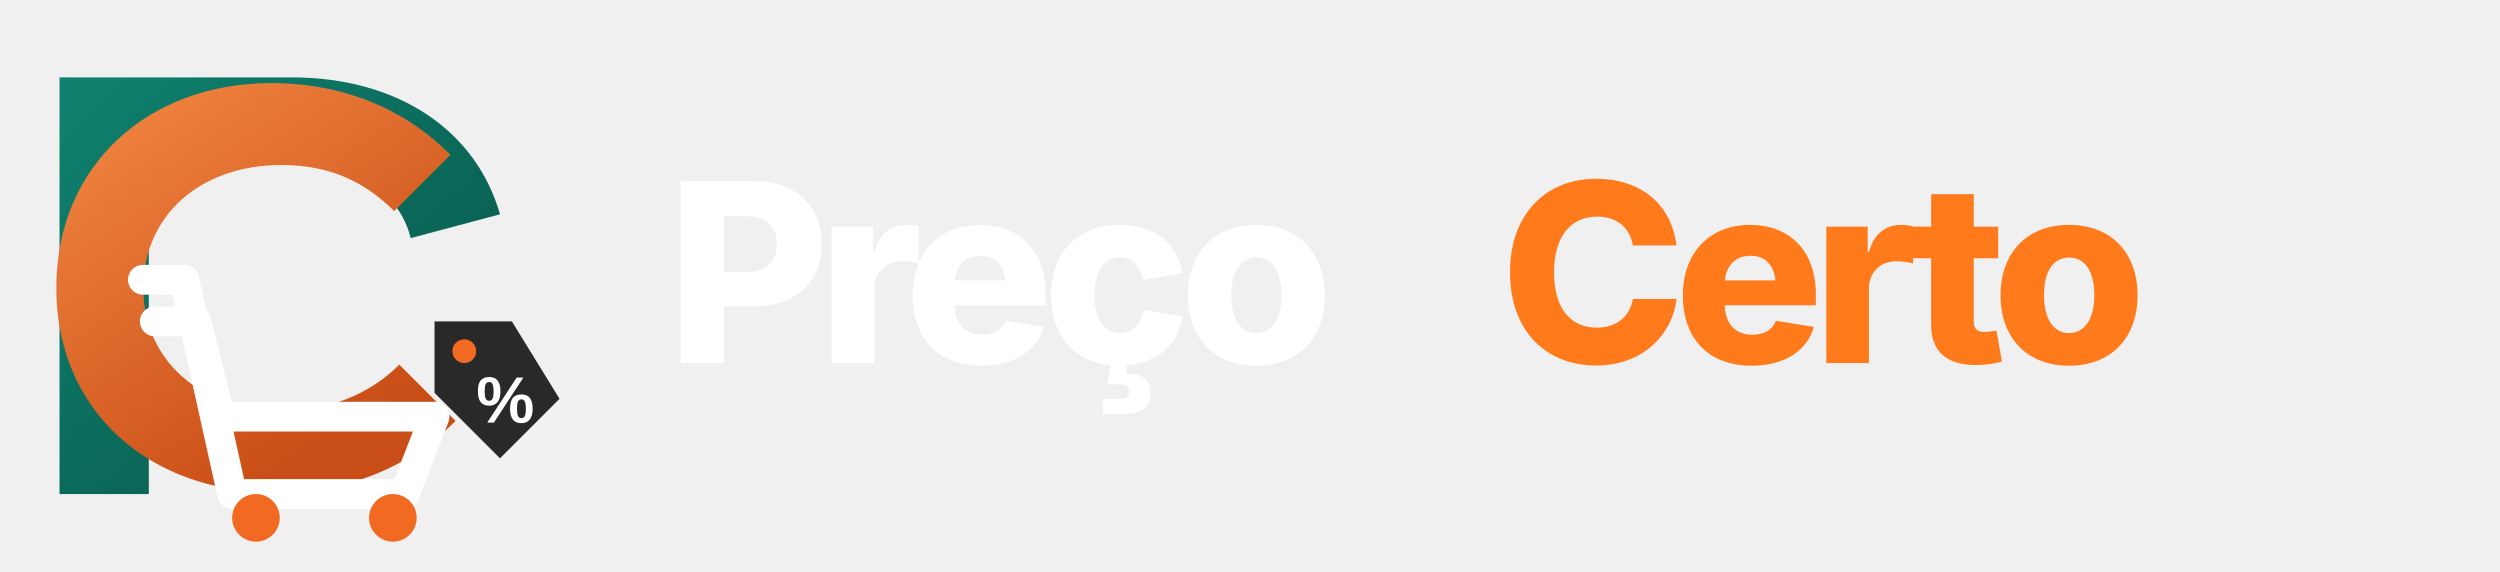
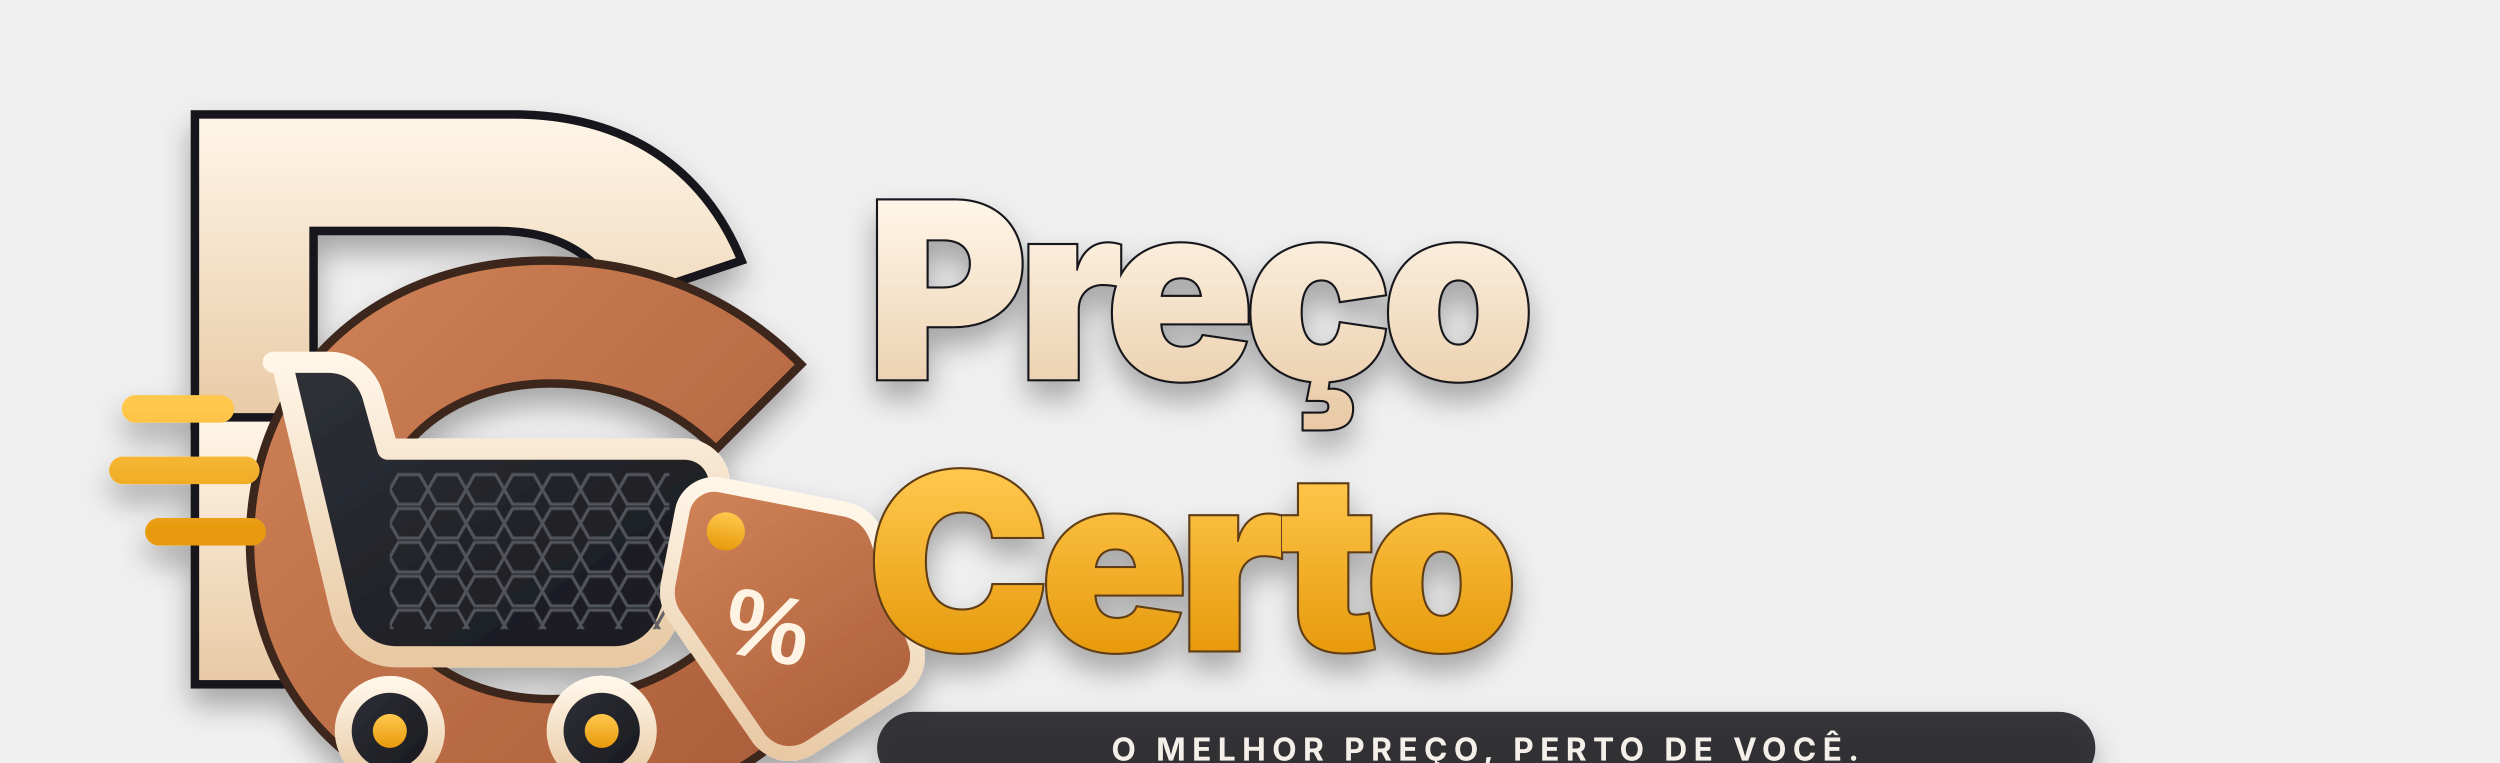
- <svg xmlns="http://www.w3.org/2000/svg" width="420" height="96" viewBox="0 0 420 96" role="img" aria-labelledby="title desc">
+ <svg xmlns="http://www.w3.org/2000/svg" width="1180" height="360" viewBox="0 0 1180 360" role="img" aria-labelledby="title desc">
  <defs>
-     <linearGradient id="green" x1="4" y1="7" x2="80" y2="88" gradientUnits="userSpaceOnUse">
-       <stop stop-color="#108572" />
-       <stop offset="1" stop-color="#075447" />
+     <linearGradient id="cream" x1="0" y1="0" x2="0" y2="1">
+       <stop stop-color="#FFF6E8" />
+       <stop offset="1" stop-color="#E8C9A4" />
    </linearGradient>
-     <linearGradient id="orange" x1="42" y1="15" x2="92" y2="88" gradientUnits="userSpaceOnUse">
-       <stop stop-color="#F58A45" />
-       <stop offset="1" stop-color="#C94D16" />
+     <linearGradient id="clay" x1="0" y1="0" x2="1" y2="1">
+       <stop stop-color="#D18458" />
+       <stop offset="1" stop-color="#A95B38" />
    </linearGradient>
+     <linearGradient id="amber" x1="0" y1="0" x2="0" y2="1">
+       <stop stop-color="#FFC84D" />
+       <stop offset="1" stop-color="#E79A0D" />
+     </linearGradient>
+     <linearGradient id="charcoal" x1="0" y1="0" x2="1" y2="1">
+       <stop stop-color="#303138" />
+       <stop offset="1" stop-color="#17181D" />
+     </linearGradient>
+     <pattern id="mesh" width="18" height="16" patternUnits="userSpaceOnUse">
+       <path d="M4 1h10l4 7-4 7H4L0 8Z" fill="none" stroke="#55575E" stroke-width="1.5" />
+     </pattern>
+     <filter id="shadow" x="-20%" y="-20%" width="140%" height="150%">
+       <feDropShadow dx="0" dy="8" stdDeviation="7" flood-color="#000" flood-opacity=".32" />
+     </filter>
  </defs>
-   <g aria-hidden="true">
-     <path d="M10 13h39c18 0 31 9 35 23l-15 4c-2-8-10-13-20-13H25v24H10V13Zm0 36h15v34H10V49Z" fill="url(#green)" />
-     <path d="M53 36c14 0 26 5 35 14L77 61c-6-6-13-9-22-9-16 0-27 10-27 24s11 24 27 24c9 0 17-3 23-9l11 11c-9 9-21 14-35 14-25 0-43-16-43-40s18-40 42-40Z" fill="url(#orange)" transform="translate(0 -17) scale(.86)" />
-     <path d="M26 54h7l4 16h36l-5 13H39L31 47h-7" fill="none" stroke="#fff" stroke-width="5" stroke-linecap="round" stroke-linejoin="round" />
-     <circle cx="43" cy="87" r="4" fill="#F26A21" />
-     <circle cx="66" cy="87" r="4" fill="#F26A21" />
-     <path d="M73 54h13l8 13-10 10-11-11V54Z" fill="#292929" />
-     <circle cx="78" cy="59" r="2" fill="#F26A21" />
-     <text x="80" y="71" fill="#fff" font-family="Arial,sans-serif" font-size="11" font-weight="700">%</text>
-   </g>
-   <g aria-hidden="true" font-family="Manrope,Inter,Arial,sans-serif" font-weight="800" letter-spacing="-2">
-     <text x="112" y="61" fill="#FFFFFF" font-size="42">Preço</text>
-     <text x="252" y="61" fill="#FF7A1A" font-size="42">Certo</text>
+   <g filter="url(#shadow)" transform="translate(14 8)">
+     <g transform="translate(8 2)">
+       <path d="M70 44h150c53 0 90 25 108 69l-57 19c-11-22-30-33-58-33H126v92H70Z" fill="url(#cream)" stroke="#16171B" stroke-width="4" />
+       <path d="M70 187h56v126H70Z" fill="url(#cream)" stroke="#16171B" stroke-width="4" />
+       <path d="M236 113c48 0 88 17 120 49l-40 40c-22-21-47-31-78-31-49 0-84 31-84 75 0 43 35 74 84 74 32 0 59-10 81-32l39 40c-32 32-73 49-122 49-81 0-140-54-140-131 0-79 59-133 140-133Z" fill="url(#clay)" stroke="#3C251A" stroke-width="4" />
+       <g transform="translate(36 133)">
+         <path d="M6 50h40M0 79h58M17 108h44" stroke="url(#amber)" stroke-width="13" stroke-linecap="round" />
+         <path d="M71 28h26c10 0 18 6 21 16l7 25h140c12 0 20 12 15 23l-23 58c-4 10-14 17-25 17H129c-13 0-23-9-26-21L75 28Z" fill="url(#charcoal)" stroke="url(#cream)" stroke-width="10" stroke-linejoin="round" />
+         <path d="M126 80h132v74H126Z" fill="url(#mesh)" opacity=".92" />
+         <path d="M123 171h111" stroke="url(#cream)" stroke-width="9" stroke-linecap="round" />
+         <circle cx="126" cy="202" r="22" fill="url(#charcoal)" stroke="url(#cream)" stroke-width="8" />
+         <circle cx="126" cy="202" r="8" fill="url(#amber)" />
+         <circle cx="226" cy="202" r="22" fill="url(#charcoal)" stroke="url(#cream)" stroke-width="8" />
+         <circle cx="226" cy="202" r="8" fill="url(#amber)" />
+         <g transform="translate(267 83) rotate(11)">
+           <path d="M15 0h60c8 0 14 4 18 11l27 45c4 7 3 16-3 22l-37 36c-7 6-17 6-24 0L6 65C2 61 0 56 0 50V15C0 7 7 0 15 0Z" fill="url(#clay)" stroke="url(#cream)" stroke-width="7" />
+           <circle cx="22" cy="21" r="9" fill="url(#amber)" />
+           <text x="30" y="77" fill="#FFF4E4" font-family="Arial,sans-serif" font-size="45" font-weight="900">%</text>
+         </g>
+       </g>
+     </g>
+     <g transform="translate(395 73)" font-family="Outfit,Inter,Arial,sans-serif" font-weight="850" letter-spacing="-5">
+       <text x="0" y="98" fill="url(#cream)" stroke="#16171B" stroke-width="2" paint-order="stroke" font-size="116">Preço</text>
+       <text x="0" y="226" fill="url(#amber)" stroke="#5E3C13" stroke-width="2" paint-order="stroke" font-size="116">Certo</text>
+       <g transform="translate(5 255)">
+         <rect x="0" y="0" width="575" height="34" rx="17" fill="#202126" opacity=".9" />
+         <text x="287" y="23" text-anchor="middle" fill="#F4EFE8" font-family="Inter,Arial,sans-serif" font-size="15" font-weight="700" letter-spacing="3">O MELHOR PREÇO, PERTO DE VOCÊ.</text>
+       </g>
+     </g>
  </g>
</svg>
